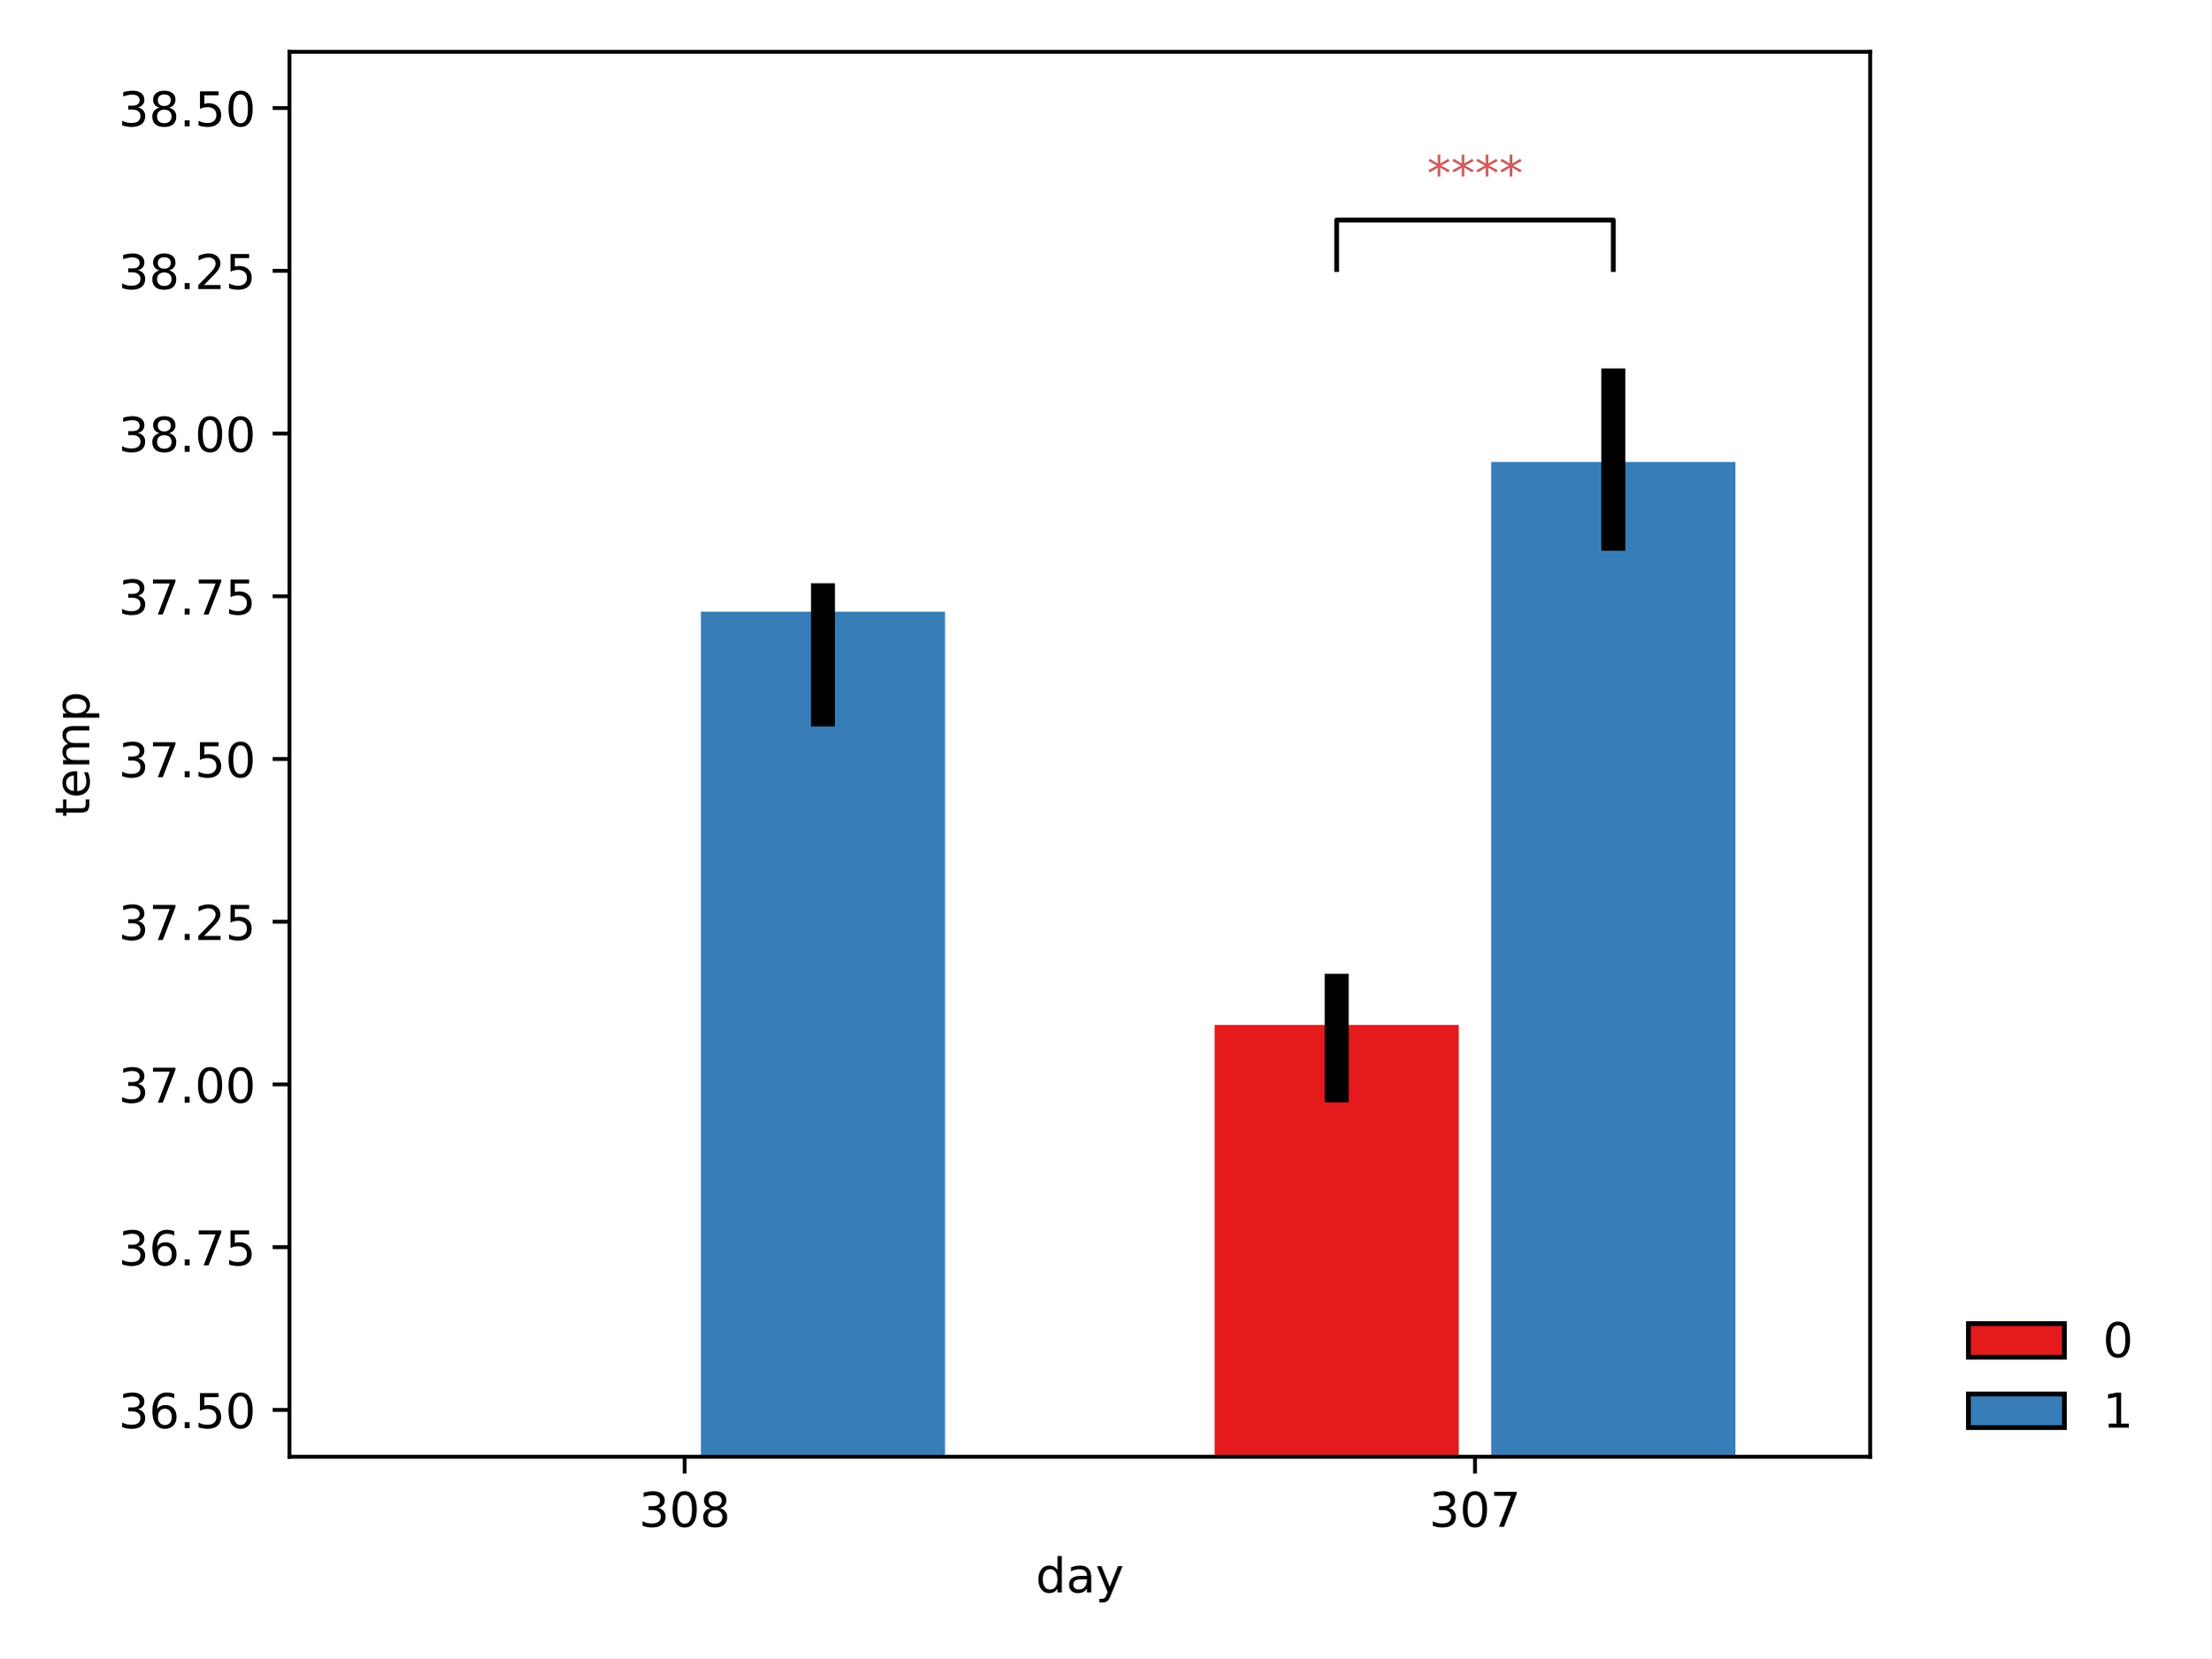
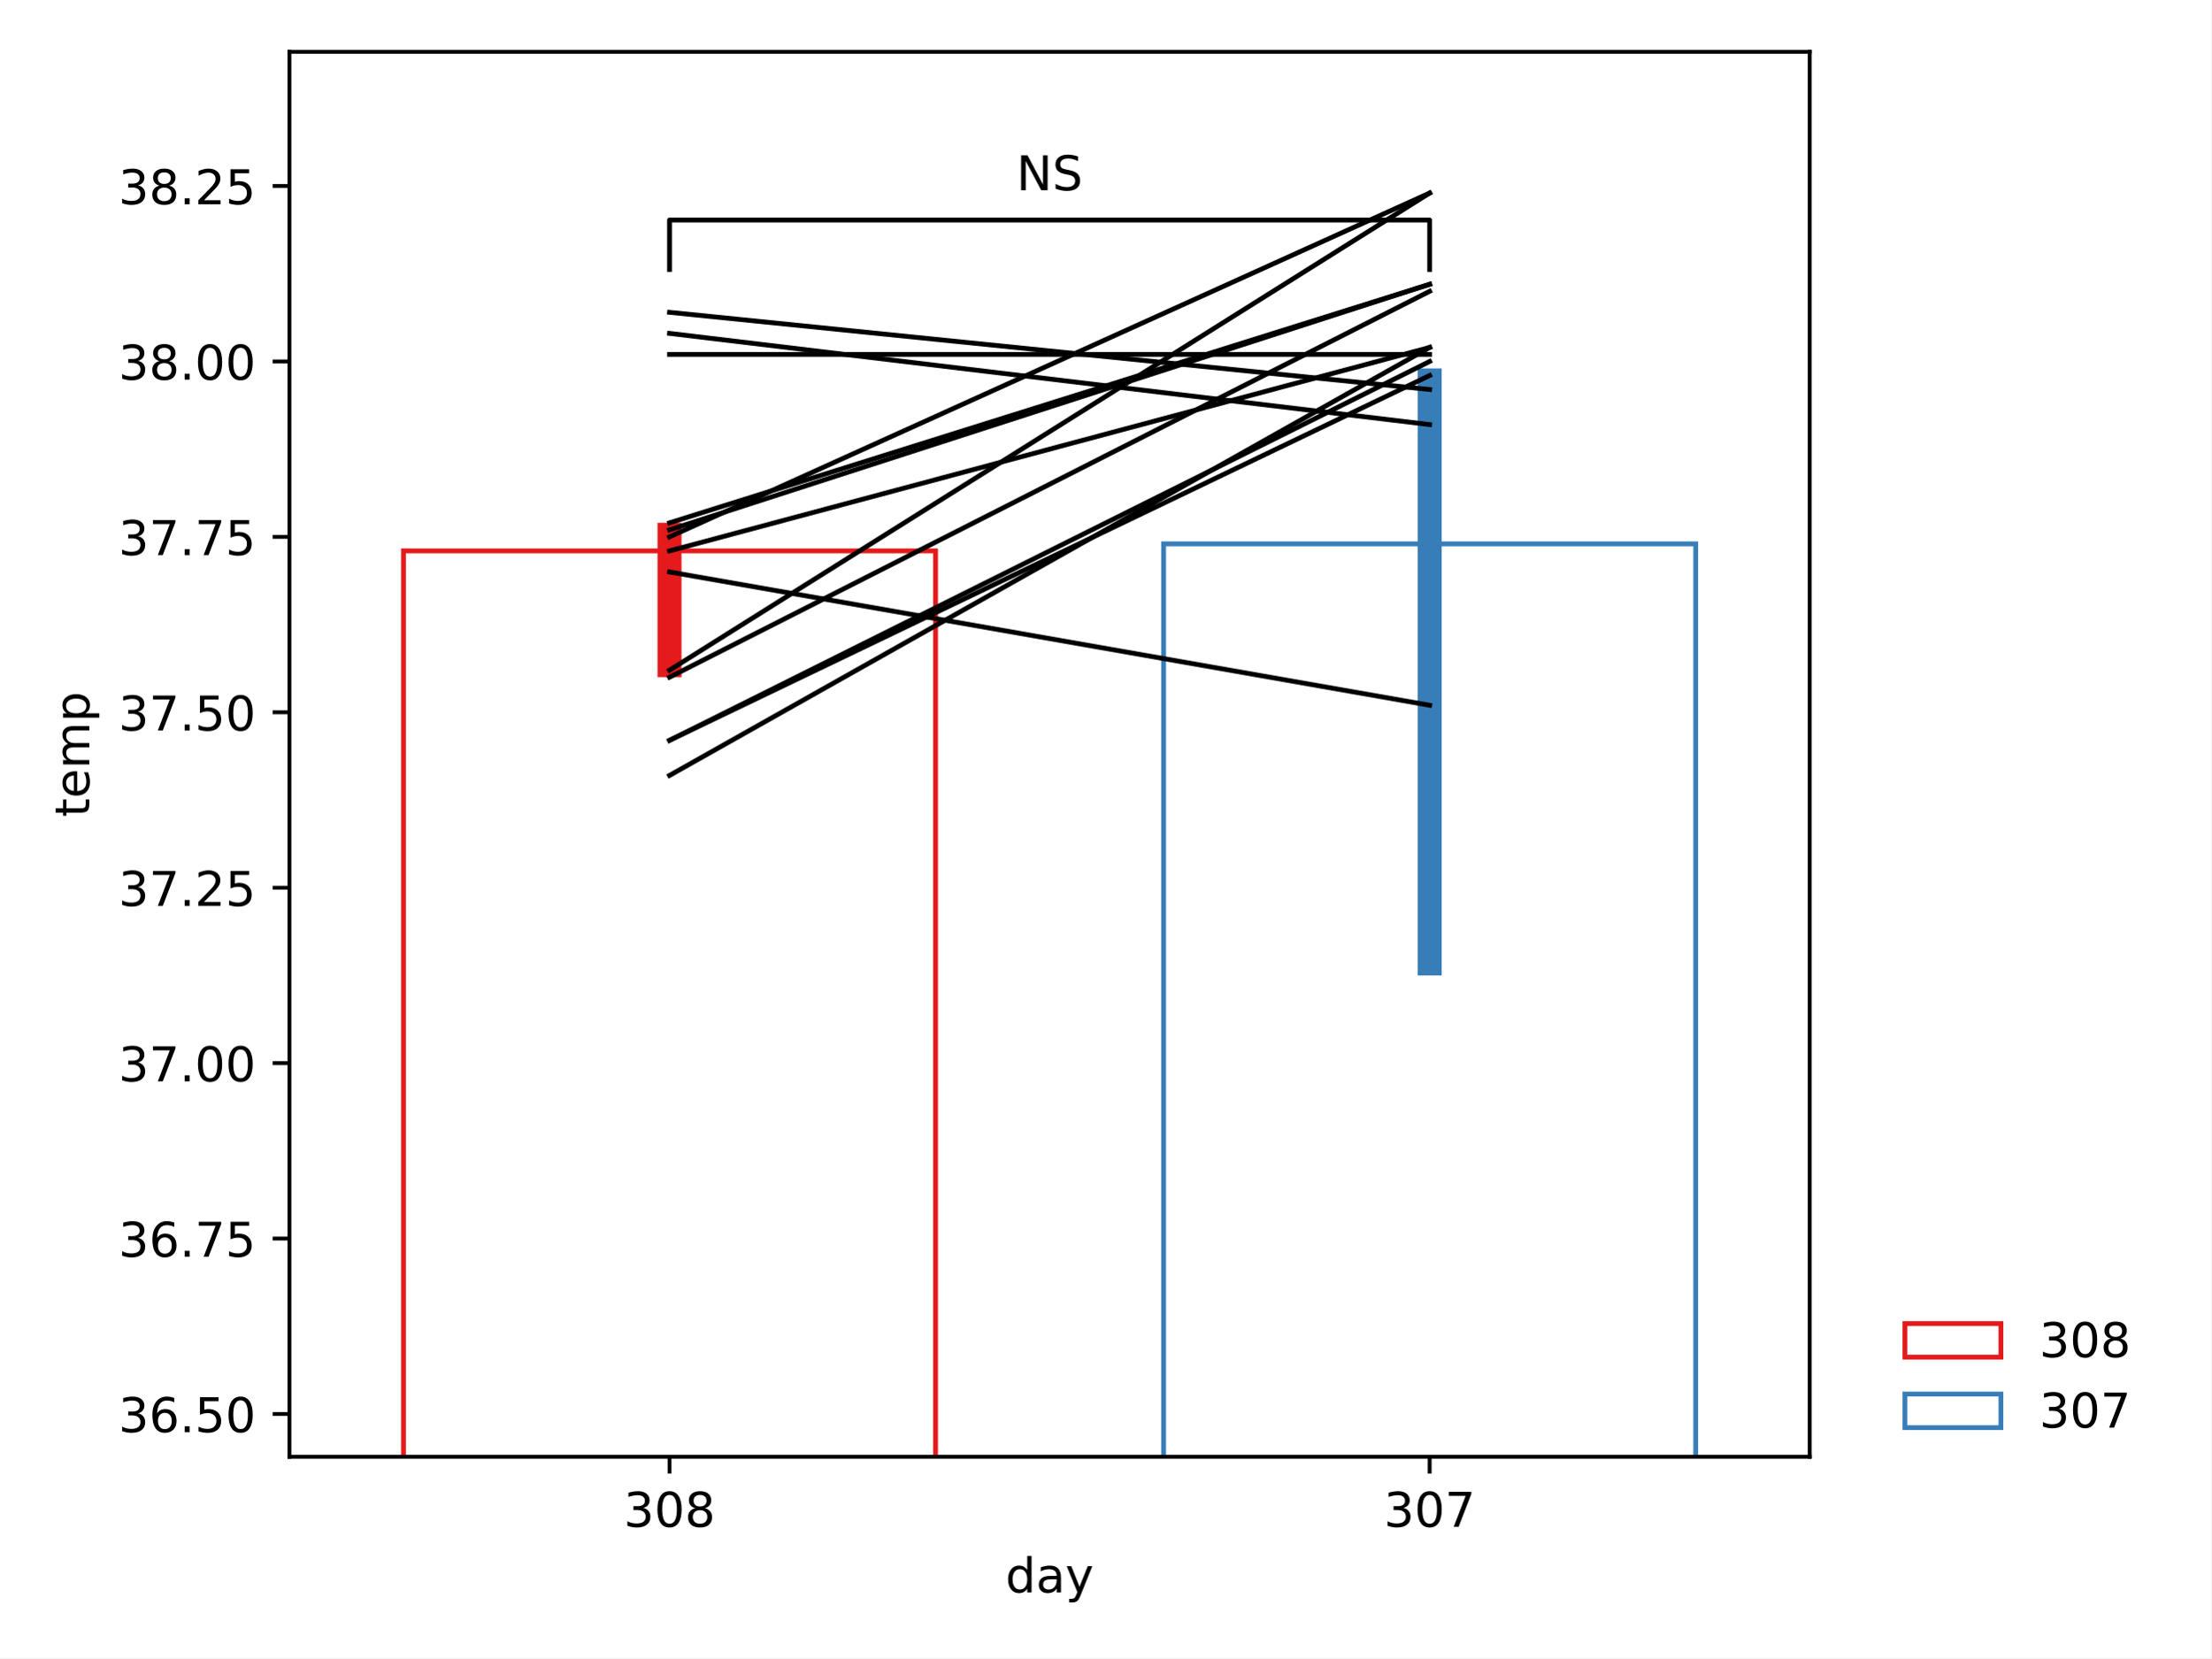
<svg xmlns="http://www.w3.org/2000/svg" xmlns:xlink="http://www.w3.org/1999/xlink" height="345.6pt" version="1.1" viewBox="0 0 460.8 345.6" width="460.8pt">
  <defs>
    <style type="text/css">
*{stroke-linecap:butt;stroke-linejoin:round;}
  </style>
  </defs>
  <g id="figure_1">
    <g id="patch_1">
      <path d="M 0 345.6  L 460.8 345.6  L 460.8 0  L 0 0  z " style="fill:#ffffff;" />
    </g>
    <g id="axes_1">
      <g id="patch_2">
-         <path d="M 60.32 303.64  L 389.754 303.64  L 389.754 10.8  L 60.32 10.8  z " style="fill:#ffffff;" />
+         <path d="M 60.32 303.64  L 377.154 303.64  L 377.154 10.8  L 60.32 10.8  z " style="fill:#ffffff;" />
      </g>
      <g id="patch_3">
-         <path clip-path="url(#pcc52b6c349)" d="M 145.561 5245.993  L 197.447 5245.993  L 197.447 126.992  L 145.561 126.992  z " style="fill:#377eb8;stroke:#ffffff;stroke-linejoin:miter;" />
+         <path clip-path="url(#p1ffbe541bf)" d="M 84.083 5633.176  L 194.974 5633.176  L 194.974 114.819  L 84.083 114.819  z " style="fill:#ffffff;stroke:#e41a1c;stroke-linejoin:miter;" />
      </g>
      <g id="patch_4">
-         <path clip-path="url(#pcc52b6c349)" d="M 252.627 5245.993  L 304.513 5245.993  L 304.513 213.145  L 252.627 213.145  z " style="fill:#e41a1c;stroke:#ffffff;stroke-linejoin:miter;" />
-       </g>
-       <g id="patch_5">
-         <path clip-path="url(#pcc52b6c349)" d="M 310.278 5245.993  L 362.164 5245.993  L 362.164 95.787  L 310.278 95.787  z " style="fill:#377eb8;stroke:#ffffff;stroke-linejoin:miter;" />
+         <path clip-path="url(#p1ffbe541bf)" d="M 242.5 5633.176  L 353.391 5633.176  L 353.391 113.357  L 242.5 113.357  z " style="fill:#ffffff;stroke:#377eb8;stroke-linejoin:miter;" />
      </g>
      <g id="matplotlib.axis_1">
        <g id="xtick_1">
          <g id="line2d_1">
            <defs>
-               <path d="M 0 0  L 0 3.5  " id="m36db59ca73" style="stroke:#000000;stroke-width:0.8;" />
-             </defs>
-             <g>
-               <use style="stroke:#000000;stroke-width:0.8;" x="142.679" xlink:href="#m36db59ca73" y="303.64" />
+               <path d="M 0 0  L 0 3.5  " id="mcfb400a0a5" style="stroke:#000000;stroke-width:0.8;" />
+             </defs>
+             <g>
+               <use style="stroke:#000000;stroke-width:0.8;" x="139.529" xlink:href="#mcfb400a0a5" y="303.64" />
            </g>
          </g>
          <g id="text_1">
            <defs>
              <path d="M 40.578 39.312  Q 47.656 37.797 51.625 33  Q 55.609 28.219 55.609 21.188  Q 55.609 10.406 48.188 4.484  Q 40.766 -1.422 27.094 -1.422  Q 22.516 -1.422 17.656 -0.516  Q 12.797 0.391 7.625 2.203  L 7.625 11.719  Q 11.719 9.328 16.594 8.109  Q 21.484 6.891 26.812 6.891  Q 36.078 6.891 40.938 10.547  Q 45.797 14.203 45.797 21.188  Q 45.797 27.641 41.281 31.266  Q 36.766 34.906 28.719 34.906  L 20.219 34.906  L 20.219 43.016  L 29.109 43.016  Q 36.375 43.016 40.234 45.922  Q 44.094 48.828 44.094 54.297  Q 44.094 59.906 40.109 62.906  Q 36.141 65.922 28.719 65.922  Q 24.656 65.922 20.016 65.031  Q 15.375 64.156 9.812 62.312  L 9.812 71.094  Q 15.438 72.656 20.344 73.438  Q 25.25 74.219 29.594 74.219  Q 40.828 74.219 47.359 69.109  Q 53.906 64.016 53.906 55.328  Q 53.906 49.266 50.438 45.094  Q 46.969 40.922 40.578 39.312  z " id="DejaVuSans-51" />
              <path d="M 31.781 66.406  Q 24.172 66.406 20.328 58.906  Q 16.5 51.422 16.5 36.375  Q 16.5 21.391 20.328 13.891  Q 24.172 6.391 31.781 6.391  Q 39.453 6.391 43.281 13.891  Q 47.125 21.391 47.125 36.375  Q 47.125 51.422 43.281 58.906  Q 39.453 66.406 31.781 66.406  z M 31.781 74.219  Q 44.047 74.219 50.516 64.516  Q 56.984 54.828 56.984 36.375  Q 56.984 17.969 50.516 8.266  Q 44.047 -1.422 31.781 -1.422  Q 19.531 -1.422 13.062 8.266  Q 6.594 17.969 6.594 36.375  Q 6.594 54.828 13.062 64.516  Q 19.531 74.219 31.781 74.219  z " id="DejaVuSans-48" />
              <path d="M 31.781 34.625  Q 24.75 34.625 20.719 30.859  Q 16.703 27.094 16.703 20.516  Q 16.703 13.922 20.719 10.156  Q 24.75 6.391 31.781 6.391  Q 38.812 6.391 42.859 10.172  Q 46.922 13.969 46.922 20.516  Q 46.922 27.094 42.891 30.859  Q 38.875 34.625 31.781 34.625  z M 21.922 38.812  Q 15.578 40.375 12.031 44.719  Q 8.5 49.078 8.5 55.328  Q 8.5 64.062 14.719 69.141  Q 20.953 74.219 31.781 74.219  Q 42.672 74.219 48.875 69.141  Q 55.078 64.062 55.078 55.328  Q 55.078 49.078 51.531 44.719  Q 48 40.375 41.703 38.812  Q 48.828 37.156 52.797 32.312  Q 56.781 27.484 56.781 20.516  Q 56.781 9.906 50.312 4.234  Q 43.844 -1.422 31.781 -1.422  Q 19.734 -1.422 13.25 4.234  Q 6.781 9.906 6.781 20.516  Q 6.781 27.484 10.781 32.312  Q 14.797 37.156 21.922 38.812  z M 18.312 54.391  Q 18.312 48.734 21.844 45.562  Q 25.391 42.391 31.781 42.391  Q 38.141 42.391 41.719 45.562  Q 45.312 48.734 45.312 54.391  Q 45.312 60.062 41.719 63.234  Q 38.141 66.406 31.781 66.406  Q 25.391 66.406 21.844 63.234  Q 18.312 60.062 18.312 54.391  z " id="DejaVuSans-56" />
            </defs>
-             <g transform="translate(133.1347 318.2384)scale(0.1 -0.1)">
+             <g transform="translate(129.9847 318.2384)scale(0.1 -0.1)">
              <use xlink:href="#DejaVuSans-51" />
              <use x="63.623" xlink:href="#DejaVuSans-48" />
              <use x="127.246" xlink:href="#DejaVuSans-56" />
            </g>
          </g>
        </g>
        <g id="xtick_2">
          <g id="line2d_2">
            <g>
-               <use style="stroke:#000000;stroke-width:0.8;" x="307.396" xlink:href="#m36db59ca73" y="303.64" />
+               <use style="stroke:#000000;stroke-width:0.8;" x="297.945" xlink:href="#mcfb400a0a5" y="303.64" />
            </g>
          </g>
          <g id="text_2">
            <defs>
              <path d="M 8.203 72.906  L 55.078 72.906  L 55.078 68.703  L 28.609 0  L 18.312 0  L 43.219 64.594  L 8.203 64.594  z " id="DejaVuSans-55" />
            </defs>
-             <g transform="translate(297.8517 318.2384)scale(0.1 -0.1)">
+             <g transform="translate(288.4017 318.2384)scale(0.1 -0.1)">
              <use xlink:href="#DejaVuSans-51" />
              <use x="63.623" xlink:href="#DejaVuSans-48" />
              <use x="127.246" xlink:href="#DejaVuSans-55" />
            </g>
          </g>
        </g>
        <g id="text_3">
          <defs>
            <path d="M 45.406 46.391  L 45.406 75.984  L 54.391 75.984  L 54.391 0  L 45.406 0  L 45.406 8.203  Q 42.578 3.328 38.25 0.953  Q 33.938 -1.422 27.875 -1.422  Q 17.969 -1.422 11.734 6.484  Q 5.516 14.406 5.516 27.297  Q 5.516 40.188 11.734 48.094  Q 17.969 56 27.875 56  Q 33.938 56 38.25 53.625  Q 42.578 51.266 45.406 46.391  z M 14.797 27.297  Q 14.797 17.391 18.875 11.75  Q 22.953 6.109 30.078 6.109  Q 37.203 6.109 41.297 11.75  Q 45.406 17.391 45.406 27.297  Q 45.406 37.203 41.297 42.844  Q 37.203 48.484 30.078 48.484  Q 22.953 48.484 18.875 42.844  Q 14.797 37.203 14.797 27.297  z " id="DejaVuSans-100" />
            <path d="M 34.281 27.484  Q 23.391 27.484 19.188 25  Q 14.984 22.516 14.984 16.5  Q 14.984 11.719 18.141 8.906  Q 21.297 6.109 26.703 6.109  Q 34.188 6.109 38.703 11.406  Q 43.219 16.703 43.219 25.484  L 43.219 27.484  z M 52.203 31.203  L 52.203 0  L 43.219 0  L 43.219 8.297  Q 40.141 3.328 35.547 0.953  Q 30.953 -1.422 24.312 -1.422  Q 15.922 -1.422 10.953 3.297  Q 6 8.016 6 15.922  Q 6 25.141 12.172 29.828  Q 18.359 34.516 30.609 34.516  L 43.219 34.516  L 43.219 35.406  Q 43.219 41.609 39.141 45  Q 35.062 48.391 27.688 48.391  Q 23 48.391 18.547 47.266  Q 14.109 46.141 10.016 43.891  L 10.016 52.203  Q 14.938 54.109 19.578 55.047  Q 24.219 56 28.609 56  Q 40.484 56 46.344 49.844  Q 52.203 43.703 52.203 31.203  z " id="DejaVuSans-97" />
            <path d="M 32.172 -5.078  Q 28.375 -14.844 24.75 -17.812  Q 21.141 -20.797 15.094 -20.797  L 7.906 -20.797  L 7.906 -13.281  L 13.188 -13.281  Q 16.891 -13.281 18.938 -11.516  Q 21 -9.766 23.484 -3.219  L 25.094 0.875  L 2.984 54.688  L 12.5 54.688  L 29.594 11.922  L 46.688 54.688  L 56.203 54.688  z " id="DejaVuSans-121" />
          </defs>
-           <g transform="translate(215.8393 331.9166)scale(0.1 -0.1)">
+           <g transform="translate(209.5393 331.9166)scale(0.1 -0.1)">
            <use xlink:href="#DejaVuSans-100" />
            <use x="63.477" xlink:href="#DejaVuSans-97" />
            <use x="124.756" xlink:href="#DejaVuSans-121" />
          </g>
        </g>
      </g>
      <g id="matplotlib.axis_2">
        <g id="ytick_1">
          <g id="line2d_3">
            <defs>
-               <path d="M 0 0  L -3.5 0  " id="m8a7b57b284" style="stroke:#000000;stroke-width:0.8;" />
-             </defs>
-             <g>
-               <use style="stroke:#000000;stroke-width:0.8;" x="60.32" xlink:href="#m8a7b57b284" y="293.871" />
+               <path d="M 0 0  L -3.5 0  " id="m18355f78cd" style="stroke:#000000;stroke-width:0.8;" />
+             </defs>
+             <g>
+               <use style="stroke:#000000;stroke-width:0.8;" x="60.32" xlink:href="#m18355f78cd" y="294.718" />
            </g>
          </g>
          <g id="text_4">
            <defs>
              <path d="M 33.016 40.375  Q 26.375 40.375 22.484 35.828  Q 18.609 31.297 18.609 23.391  Q 18.609 15.531 22.484 10.953  Q 26.375 6.391 33.016 6.391  Q 39.656 6.391 43.531 10.953  Q 47.406 15.531 47.406 23.391  Q 47.406 31.297 43.531 35.828  Q 39.656 40.375 33.016 40.375  z M 52.594 71.297  L 52.594 62.312  Q 48.875 64.062 45.094 64.984  Q 41.312 65.922 37.594 65.922  Q 27.828 65.922 22.672 59.328  Q 17.531 52.734 16.797 39.406  Q 19.672 43.656 24.016 45.922  Q 28.375 48.188 33.594 48.188  Q 44.578 48.188 50.953 41.516  Q 57.328 34.859 57.328 23.391  Q 57.328 12.156 50.688 5.359  Q 44.047 -1.422 33.016 -1.422  Q 20.359 -1.422 13.672 8.266  Q 6.984 17.969 6.984 36.375  Q 6.984 53.656 15.188 63.938  Q 23.391 74.219 37.203 74.219  Q 40.922 74.219 44.703 73.484  Q 48.484 72.75 52.594 71.297  z " id="DejaVuSans-54" />
              <path d="M 10.688 12.406  L 21 12.406  L 21 0  L 10.688 0  z " id="DejaVuSans-46" />
              <path d="M 10.797 72.906  L 49.516 72.906  L 49.516 64.594  L 19.828 64.594  L 19.828 46.734  Q 21.969 47.469 24.109 47.828  Q 26.266 48.188 28.422 48.188  Q 40.625 48.188 47.75 41.5  Q 54.891 34.812 54.891 23.391  Q 54.891 11.625 47.562 5.094  Q 40.234 -1.422 26.906 -1.422  Q 22.312 -1.422 17.547 -0.641  Q 12.797 0.141 7.719 1.703  L 7.719 11.625  Q 12.109 9.234 16.797 8.062  Q 21.484 6.891 26.703 6.891  Q 35.156 6.891 40.078 11.328  Q 45.016 15.766 45.016 23.391  Q 45.016 31 40.078 35.438  Q 35.156 39.891 26.703 39.891  Q 22.75 39.891 18.812 39.016  Q 14.891 38.141 10.797 36.281  z " id="DejaVuSans-53" />
            </defs>
-             <g transform="translate(24.69187 297.6706)scale(0.1 -0.1)">
+             <g transform="translate(24.69187 298.5174)scale(0.1 -0.1)">
              <use xlink:href="#DejaVuSans-51" />
              <use x="63.623" xlink:href="#DejaVuSans-54" />
              <use x="127.246" xlink:href="#DejaVuSans-46" />
              <use x="159.033" xlink:href="#DejaVuSans-53" />
              <use x="222.656" xlink:href="#DejaVuSans-48" />
            </g>
          </g>
        </g>
        <g id="ytick_2">
          <g id="line2d_4">
            <g>
-               <use style="stroke:#000000;stroke-width:0.8;" x="60.32" xlink:href="#m8a7b57b284" y="259.953" />
+               <use style="stroke:#000000;stroke-width:0.8;" x="60.32" xlink:href="#m18355f78cd" y="258.153" />
            </g>
          </g>
          <g id="text_5">
-             <g transform="translate(24.69187 263.752)scale(0.1 -0.1)">
+             <g transform="translate(24.69187 261.9526)scale(0.1 -0.1)">
              <use xlink:href="#DejaVuSans-51" />
              <use x="63.623" xlink:href="#DejaVuSans-54" />
              <use x="127.246" xlink:href="#DejaVuSans-46" />
              <use x="159.033" xlink:href="#DejaVuSans-55" />
              <use x="222.656" xlink:href="#DejaVuSans-53" />
            </g>
          </g>
        </g>
        <g id="ytick_3">
          <g id="line2d_5">
            <g>
-               <use style="stroke:#000000;stroke-width:0.8;" x="60.32" xlink:href="#m8a7b57b284" y="226.034" />
+               <use style="stroke:#000000;stroke-width:0.8;" x="60.32" xlink:href="#m18355f78cd" y="221.589" />
            </g>
          </g>
          <g id="text_6">
-             <g transform="translate(24.69187 229.8334)scale(0.1 -0.1)">
+             <g transform="translate(24.69187 225.3879)scale(0.1 -0.1)">
              <use xlink:href="#DejaVuSans-51" />
              <use x="63.623" xlink:href="#DejaVuSans-55" />
              <use x="127.246" xlink:href="#DejaVuSans-46" />
              <use x="159.033" xlink:href="#DejaVuSans-48" />
              <use x="222.656" xlink:href="#DejaVuSans-48" />
            </g>
          </g>
        </g>
        <g id="ytick_4">
          <g id="line2d_6">
            <g>
-               <use style="stroke:#000000;stroke-width:0.8;" x="60.32" xlink:href="#m8a7b57b284" y="192.115" />
+               <use style="stroke:#000000;stroke-width:0.8;" x="60.32" xlink:href="#m18355f78cd" y="185.024" />
            </g>
          </g>
          <g id="text_7">
            <defs>
              <path d="M 19.188 8.297  L 53.609 8.297  L 53.609 0  L 7.328 0  L 7.328 8.297  Q 12.938 14.109 22.625 23.891  Q 32.328 33.688 34.812 36.531  Q 39.547 41.844 41.422 45.531  Q 43.312 49.219 43.312 52.781  Q 43.312 58.594 39.234 62.25  Q 35.156 65.922 28.609 65.922  Q 23.969 65.922 18.812 64.312  Q 13.672 62.703 7.812 59.422  L 7.812 69.391  Q 13.766 71.781 18.938 73  Q 24.125 74.219 28.422 74.219  Q 39.75 74.219 46.484 68.547  Q 53.219 62.891 53.219 53.422  Q 53.219 48.922 51.531 44.891  Q 49.859 40.875 45.406 35.406  Q 44.188 33.984 37.641 27.219  Q 31.109 20.453 19.188 8.297  z " id="DejaVuSans-50" />
            </defs>
-             <g transform="translate(24.69187 195.9147)scale(0.1 -0.1)">
+             <g transform="translate(24.69187 188.8231)scale(0.1 -0.1)">
              <use xlink:href="#DejaVuSans-51" />
              <use x="63.623" xlink:href="#DejaVuSans-55" />
              <use x="127.246" xlink:href="#DejaVuSans-46" />
              <use x="159.033" xlink:href="#DejaVuSans-50" />
              <use x="222.656" xlink:href="#DejaVuSans-53" />
            </g>
          </g>
        </g>
        <g id="ytick_5">
          <g id="line2d_7">
            <g>
-               <use style="stroke:#000000;stroke-width:0.8;" x="60.32" xlink:href="#m8a7b57b284" y="158.197" />
+               <use style="stroke:#000000;stroke-width:0.8;" x="60.32" xlink:href="#m18355f78cd" y="148.459" />
            </g>
          </g>
          <g id="text_8">
-             <g transform="translate(24.69187 161.9961)scale(0.1 -0.1)">
+             <g transform="translate(24.69187 152.2583)scale(0.1 -0.1)">
              <use xlink:href="#DejaVuSans-51" />
              <use x="63.623" xlink:href="#DejaVuSans-55" />
              <use x="127.246" xlink:href="#DejaVuSans-46" />
              <use x="159.033" xlink:href="#DejaVuSans-53" />
              <use x="222.656" xlink:href="#DejaVuSans-48" />
            </g>
          </g>
        </g>
        <g id="ytick_6">
          <g id="line2d_8">
            <g>
-               <use style="stroke:#000000;stroke-width:0.8;" x="60.32" xlink:href="#m8a7b57b284" y="124.278" />
+               <use style="stroke:#000000;stroke-width:0.8;" x="60.32" xlink:href="#m18355f78cd" y="111.894" />
            </g>
          </g>
          <g id="text_9">
-             <g transform="translate(24.69187 128.0774)scale(0.1 -0.1)">
+             <g transform="translate(24.69187 115.6935)scale(0.1 -0.1)">
              <use xlink:href="#DejaVuSans-51" />
              <use x="63.623" xlink:href="#DejaVuSans-55" />
              <use x="127.246" xlink:href="#DejaVuSans-46" />
              <use x="159.033" xlink:href="#DejaVuSans-55" />
              <use x="222.656" xlink:href="#DejaVuSans-53" />
            </g>
          </g>
        </g>
        <g id="ytick_7">
          <g id="line2d_9">
            <g>
-               <use style="stroke:#000000;stroke-width:0.8;" x="60.32" xlink:href="#m8a7b57b284" y="90.36" />
+               <use style="stroke:#000000;stroke-width:0.8;" x="60.32" xlink:href="#m18355f78cd" y="75.33" />
            </g>
          </g>
          <g id="text_10">
-             <g transform="translate(24.69187 94.15879)scale(0.1 -0.1)">
+             <g transform="translate(24.69187 79.12874)scale(0.1 -0.1)">
              <use xlink:href="#DejaVuSans-51" />
              <use x="63.623" xlink:href="#DejaVuSans-56" />
              <use x="127.246" xlink:href="#DejaVuSans-46" />
              <use x="159.033" xlink:href="#DejaVuSans-48" />
              <use x="222.656" xlink:href="#DejaVuSans-48" />
            </g>
          </g>
        </g>
        <g id="ytick_8">
          <g id="line2d_10">
            <g>
-               <use style="stroke:#000000;stroke-width:0.8;" x="60.32" xlink:href="#m8a7b57b284" y="56.441" />
+               <use style="stroke:#000000;stroke-width:0.8;" x="60.32" xlink:href="#m18355f78cd" y="38.765" />
            </g>
          </g>
          <g id="text_11">
-             <g transform="translate(24.69187 60.24014)scale(0.1 -0.1)">
+             <g transform="translate(24.69187 42.56396)scale(0.1 -0.1)">
              <use xlink:href="#DejaVuSans-51" />
              <use x="63.623" xlink:href="#DejaVuSans-56" />
              <use x="127.246" xlink:href="#DejaVuSans-46" />
              <use x="159.033" xlink:href="#DejaVuSans-50" />
              <use x="222.656" xlink:href="#DejaVuSans-53" />
            </g>
          </g>
        </g>
-         <g id="ytick_9">
-           <g id="line2d_11">
-             <g>
-               <use style="stroke:#000000;stroke-width:0.8;" x="60.32" xlink:href="#m8a7b57b284" y="22.522" />
-             </g>
-           </g>
-           <g id="text_12">
-             <g transform="translate(24.69187 26.3215)scale(0.1 -0.1)">
-               <use xlink:href="#DejaVuSans-51" />
-               <use x="63.623" xlink:href="#DejaVuSans-56" />
-               <use x="127.246" xlink:href="#DejaVuSans-46" />
-               <use x="159.033" xlink:href="#DejaVuSans-53" />
-               <use x="222.656" xlink:href="#DejaVuSans-48" />
-             </g>
-           </g>
-         </g>
-         <g id="text_13">
+         <g id="text_12">
          <defs>
            <path d="M 18.312 70.219  L 18.312 54.688  L 36.812 54.688  L 36.812 47.703  L 18.312 47.703  L 18.312 18.016  Q 18.312 11.328 20.141 9.422  Q 21.969 7.516 27.594 7.516  L 36.812 7.516  L 36.812 0  L 27.594 0  Q 17.188 0 13.234 3.875  Q 9.281 7.766 9.281 18.016  L 9.281 47.703  L 2.688 47.703  L 2.688 54.688  L 9.281 54.688  L 9.281 70.219  z " id="DejaVuSans-116" />
            <path d="M 56.203 29.594  L 56.203 25.203  L 14.891 25.203  Q 15.484 15.922 20.484 11.062  Q 25.484 6.203 34.422 6.203  Q 39.594 6.203 44.453 7.469  Q 49.312 8.734 54.109 11.281  L 54.109 2.781  Q 49.266 0.734 44.188 -0.344  Q 39.109 -1.422 33.891 -1.422  Q 20.797 -1.422 13.156 6.188  Q 5.516 13.812 5.516 26.812  Q 5.516 40.234 12.766 48.109  Q 20.016 56 32.328 56  Q 43.359 56 49.781 48.891  Q 56.203 41.797 56.203 29.594  z M 47.219 32.234  Q 47.125 39.594 43.094 43.984  Q 39.062 48.391 32.422 48.391  Q 24.906 48.391 20.391 44.141  Q 15.875 39.891 15.188 32.172  z " id="DejaVuSans-101" />
            <path d="M 52 44.188  Q 55.375 50.25 60.062 53.125  Q 64.75 56 71.094 56  Q 79.641 56 84.281 50.016  Q 88.922 44.047 88.922 33.016  L 88.922 0  L 79.891 0  L 79.891 32.719  Q 79.891 40.578 77.094 44.375  Q 74.312 48.188 68.609 48.188  Q 61.625 48.188 57.562 43.547  Q 53.516 38.922 53.516 30.906  L 53.516 0  L 44.484 0  L 44.484 32.719  Q 44.484 40.625 41.703 44.406  Q 38.922 48.188 33.109 48.188  Q 26.219 48.188 22.156 43.531  Q 18.109 38.875 18.109 30.906  L 18.109 0  L 9.078 0  L 9.078 54.688  L 18.109 54.688  L 18.109 46.188  Q 21.188 51.219 25.484 53.609  Q 29.781 56 35.688 56  Q 41.656 56 45.828 52.969  Q 50 49.953 52 44.188  z " id="DejaVuSans-109" />
            <path d="M 18.109 8.203  L 18.109 -20.797  L 9.078 -20.797  L 9.078 54.688  L 18.109 54.688  L 18.109 46.391  Q 20.953 51.266 25.266 53.625  Q 29.594 56 35.594 56  Q 45.562 56 51.781 48.094  Q 58.016 40.188 58.016 27.297  Q 58.016 14.406 51.781 6.484  Q 45.562 -1.422 35.594 -1.422  Q 29.594 -1.422 25.266 0.953  Q 20.953 3.328 18.109 8.203  z M 48.688 27.297  Q 48.688 37.203 44.609 42.844  Q 40.531 48.484 33.406 48.484  Q 26.266 48.484 22.188 42.844  Q 18.109 37.203 18.109 27.297  Q 18.109 17.391 22.188 11.75  Q 26.266 6.109 33.406 6.109  Q 40.531 6.109 44.609 11.75  Q 48.688 17.391 48.688 27.297  z " id="DejaVuSans-112" />
          </defs>
          <g transform="translate(18.61219 170.3013)rotate(-90)scale(0.1 -0.1)">
            <use xlink:href="#DejaVuSans-116" />
            <use x="39.209" xlink:href="#DejaVuSans-101" />
            <use x="100.732" xlink:href="#DejaVuSans-109" />
            <use x="198.145" xlink:href="#DejaVuSans-112" />
          </g>
        </g>
      </g>
      <g id="LineCollection_1">
-         <path clip-path="url(#pcc52b6c349)" d="M 171.504 151.413  L 171.504 121.565  " style="fill:none;stroke:#000000;stroke-width:5;" />
+         <path clip-path="url(#p1ffbe541bf)" d="M 139.529 141.146  L 139.529 108.969  " style="fill:none;stroke:#e41a1c;stroke-width:5;" />
      </g>
      <g id="LineCollection_2">
-         <path clip-path="url(#pcc52b6c349)" d="M 278.57 229.765  L 278.57 202.969  " style="fill:none;stroke:#000000;stroke-width:5;" />
-       </g>
-       <g id="LineCollection_3">
-         <path clip-path="url(#pcc52b6c349)" d="M 336.221 114.781  L 336.221 76.792  " style="fill:none;stroke:#000000;stroke-width:5;" />
+         <path clip-path="url(#p1ffbe541bf)" d="M 297.945 203.306  L 297.945 76.792  " style="fill:none;stroke:#377eb8;stroke-width:5;" />
+       </g>
+       <g id="line2d_11">
+         <path clip-path="url(#p1ffbe541bf)" d="M 139.529 56.17  L 139.529 45.858  L 297.945 45.858  L 297.945 56.17  " style="fill:none;stroke:#000000;stroke-linecap:square;" />
+       </g>
+       <g id="patch_5">
+         <path d="M 60.32 303.64  L 60.32 10.8  " style="fill:none;stroke:#000000;stroke-linecap:square;stroke-linejoin:miter;stroke-width:0.8;" />
+       </g>
+       <g id="patch_6">
+         <path d="M 377.154 303.64  L 377.154 10.8  " style="fill:none;stroke:#000000;stroke-linecap:square;stroke-linejoin:miter;stroke-width:0.8;" />
+       </g>
+       <g id="patch_7">
+         <path d="M 60.32 303.64  L 377.154 303.64  " style="fill:none;stroke:#000000;stroke-linecap:square;stroke-linejoin:miter;stroke-width:0.8;" />
+       </g>
+       <g id="patch_8">
+         <path d="M 60.32 10.8  L 377.154 10.8  " style="fill:none;stroke:#000000;stroke-linecap:square;stroke-linejoin:miter;stroke-width:0.8;" />
      </g>
      <g id="line2d_12">
-         <path clip-path="url(#pcc52b6c349)" d="M 278.57 56.17  L 278.57 45.858  L 336.221 45.858  L 336.221 56.17  " style="fill:none;stroke:#000000;stroke-linecap:square;" />
-       </g>
-       <g id="patch_6">
-         <path d="M 60.32 303.64  L 60.32 10.8  " style="fill:none;stroke:#000000;stroke-linecap:square;stroke-linejoin:miter;stroke-width:0.8;" />
-       </g>
-       <g id="patch_7">
-         <path d="M 389.754 303.64  L 389.754 10.8  " style="fill:none;stroke:#000000;stroke-linecap:square;stroke-linejoin:miter;stroke-width:0.8;" />
-       </g>
-       <g id="patch_8">
-         <path d="M 60.32 303.64  L 389.754 303.64  " style="fill:none;stroke:#000000;stroke-linecap:square;stroke-linejoin:miter;stroke-width:0.8;" />
-       </g>
-       <g id="patch_9">
-         <path d="M 60.32 10.8  L 389.754 10.8  " style="fill:none;stroke:#000000;stroke-linecap:square;stroke-linejoin:miter;stroke-width:0.8;" />
-       </g>
-       <g id="text_14">
+         <path clip-path="url(#p1ffbe541bf)" d="M 139.529 119.207  L 297.945 146.996  " style="fill:none;stroke:#000000;stroke-linecap:square;" />
+       </g>
+       <g id="line2d_13">
+         <path clip-path="url(#p1ffbe541bf)" d="M 139.529 154.309  L 297.945 78.255  " style="fill:none;stroke:#000000;stroke-linecap:square;" />
+       </g>
+       <g id="line2d_14">
+         <path clip-path="url(#p1ffbe541bf)" d="M 139.529 161.622  L 297.945 72.404  " style="fill:none;stroke:#000000;stroke-linecap:square;" />
+       </g>
+       <g id="line2d_15">
+         <path clip-path="url(#p1ffbe541bf)" d="M 139.529 154.309  L 297.945 75.33  " style="fill:none;stroke:#000000;stroke-linecap:square;" />
+       </g>
+       <g id="line2d_16">
+         <path clip-path="url(#p1ffbe541bf)" d="M 139.529 139.684  L 297.945 40.227  " style="fill:none;stroke:#000000;stroke-linecap:square;" />
+       </g>
+       <g id="line2d_17">
+         <path clip-path="url(#p1ffbe541bf)" d="M 139.529 141.146  L 297.945 60.704  " style="fill:none;stroke:#000000;stroke-linecap:square;" />
+       </g>
+       <g id="line2d_18">
+         <path clip-path="url(#p1ffbe541bf)" d="M 139.529 111.894  L 297.945 40.227  " style="fill:none;stroke:#000000;stroke-linecap:square;" />
+       </g>
+       <g id="line2d_19">
+         <path clip-path="url(#p1ffbe541bf)" d="M 139.529 110.432  L 297.945 59.241  " style="fill:none;stroke:#000000;stroke-linecap:square;" />
+       </g>
+       <g id="line2d_20">
+         <path clip-path="url(#p1ffbe541bf)" d="M 139.529 114.819  L 297.945 72.404  " style="fill:none;stroke:#000000;stroke-linecap:square;" />
+       </g>
+       <g id="line2d_21">
+         <path clip-path="url(#p1ffbe541bf)" d="M 139.529 108.969  L 297.945 59.241  " style="fill:none;stroke:#000000;stroke-linecap:square;" />
+       </g>
+       <g id="line2d_22">
+         <path clip-path="url(#p1ffbe541bf)" d="M 139.529 73.867  L 297.945 73.867  " style="fill:none;stroke:#000000;stroke-linecap:square;" />
+       </g>
+       <g id="line2d_23">
+         <path clip-path="url(#p1ffbe541bf)" d="M 139.529 69.479  L 297.945 88.493  " style="fill:none;stroke:#000000;stroke-linecap:square;" />
+       </g>
+       <g id="line2d_24">
+         <path clip-path="url(#p1ffbe541bf)" d="M 139.529 65.091  L 297.945 81.18  " style="fill:none;stroke:#000000;stroke-linecap:square;" />
+       </g>
+       <g id="text_13">
        <defs>
-           <path d="M 47.016 60.891  L 29.5 51.422  L 47.016 41.891  L 44.188 37.109  L 27.781 47.016  L 27.781 28.609  L 22.219 28.609  L 22.219 47.016  L 5.812 37.109  L 2.984 41.891  L 20.516 51.422  L 2.984 60.891  L 5.812 65.719  L 22.219 55.812  L 22.219 74.219  L 27.781 74.219  L 27.781 55.812  L 44.188 65.719  z " id="DejaVuSans-42" />
+           <path d="M 9.812 72.906  L 23.094 72.906  L 55.422 11.922  L 55.422 72.906  L 64.984 72.906  L 64.984 0  L 51.703 0  L 19.391 60.984  L 19.391 0  L 9.812 0  z " id="DejaVuSans-78" />
+           <path d="M 53.516 70.516  L 53.516 60.891  Q 47.906 63.578 42.922 64.891  Q 37.938 66.219 33.297 66.219  Q 25.25 66.219 20.875 63.094  Q 16.5 59.969 16.5 54.203  Q 16.5 49.359 19.406 46.891  Q 22.312 44.438 30.422 42.922  L 36.375 41.703  Q 47.406 39.594 52.656 34.297  Q 57.906 29 57.906 20.125  Q 57.906 9.516 50.797 4.047  Q 43.703 -1.422 29.984 -1.422  Q 24.812 -1.422 18.969 -0.25  Q 13.141 0.922 6.891 3.219  L 6.891 13.375  Q 12.891 10.016 18.656 8.297  Q 24.422 6.594 29.984 6.594  Q 38.422 6.594 43.016 9.906  Q 47.609 13.234 47.609 19.391  Q 47.609 24.75 44.312 27.781  Q 41.016 30.812 33.5 32.328  L 27.484 33.5  Q 16.453 35.688 11.516 40.375  Q 6.594 45.062 6.594 53.422  Q 6.594 63.094 13.406 68.656  Q 20.219 74.219 32.172 74.219  Q 37.312 74.219 42.625 73.281  Q 47.953 72.359 53.516 70.516  z " id="DejaVuSans-83" />
        </defs>
-         <g style="fill:#cd5c5c;" transform="translate(297.3955 39.65411)scale(0.1 -0.1)">
-           <use xlink:href="#DejaVuSans-42" />
-           <use x="50" xlink:href="#DejaVuSans-42" />
-           <use x="100" xlink:href="#DejaVuSans-42" />
-           <use x="150" xlink:href="#DejaVuSans-42" />
+         <g transform="translate(211.8222 39.65411)scale(0.1 -0.1)">
+           <use xlink:href="#DejaVuSans-78" />
+           <use x="74.805" xlink:href="#DejaVuSans-83" />
        </g>
      </g>
      <g id="legend_1">
+         <g id="patch_9">
+           <path d="M 396.996 282.882  L 416.996 282.882  L 416.996 275.882  L 396.996 275.882  z " style="fill:#ffffff;stroke:#e41a1c;stroke-linejoin:miter;" />
+         </g>
+         <g id="text_14">
+           <g transform="translate(424.9957 282.8822)scale(0.1 -0.1)">
+             <use xlink:href="#DejaVuSans-51" />
+             <use x="63.623" xlink:href="#DejaVuSans-48" />
+             <use x="127.246" xlink:href="#DejaVuSans-56" />
+           </g>
+         </g>
        <g id="patch_10">
-           <path d="M 410.226 282.882  L 430.226 282.882  L 430.226 275.882  L 410.226 275.882  z " style="fill:#e41a1c;stroke:#000000;stroke-linejoin:miter;" />
+           <path d="M 396.996 297.56  L 416.996 297.56  L 416.996 290.56  L 396.996 290.56  z " style="fill:#ffffff;stroke:#377eb8;stroke-linejoin:miter;" />
        </g>
        <g id="text_15">
-           <g transform="translate(438.2257 282.8822)scale(0.1 -0.1)">
-             <use xlink:href="#DejaVuSans-48" />
-           </g>
-         </g>
-         <g id="patch_11">
-           <path d="M 410.226 297.56  L 430.226 297.56  L 430.226 290.56  L 410.226 290.56  z " style="fill:#377eb8;stroke:#000000;stroke-linejoin:miter;" />
-         </g>
-         <g id="text_16">
-           <defs>
-             <path d="M 12.406 8.297  L 28.516 8.297  L 28.516 63.922  L 10.984 60.406  L 10.984 69.391  L 28.422 72.906  L 38.281 72.906  L 38.281 8.297  L 54.391 8.297  L 54.391 0  L 12.406 0  z " id="DejaVuSans-49" />
-           </defs>
-           <g transform="translate(438.2257 297.5603)scale(0.1 -0.1)">
-             <use xlink:href="#DejaVuSans-49" />
+           <g transform="translate(424.9957 297.5603)scale(0.1 -0.1)">
+             <use xlink:href="#DejaVuSans-51" />
+             <use x="63.623" xlink:href="#DejaVuSans-48" />
+             <use x="127.246" xlink:href="#DejaVuSans-55" />
          </g>
        </g>
      </g>
    </g>
  </g>
  <defs>
-     <clipPath id="pcc52b6c349">
-       <rect height="292.84" width="329.434" x="60.32" y="10.8" />
+     <clipPath id="p1ffbe541bf">
+       <rect height="292.84" width="316.834" x="60.32" y="10.8" />
    </clipPath>
  </defs>
</svg>
